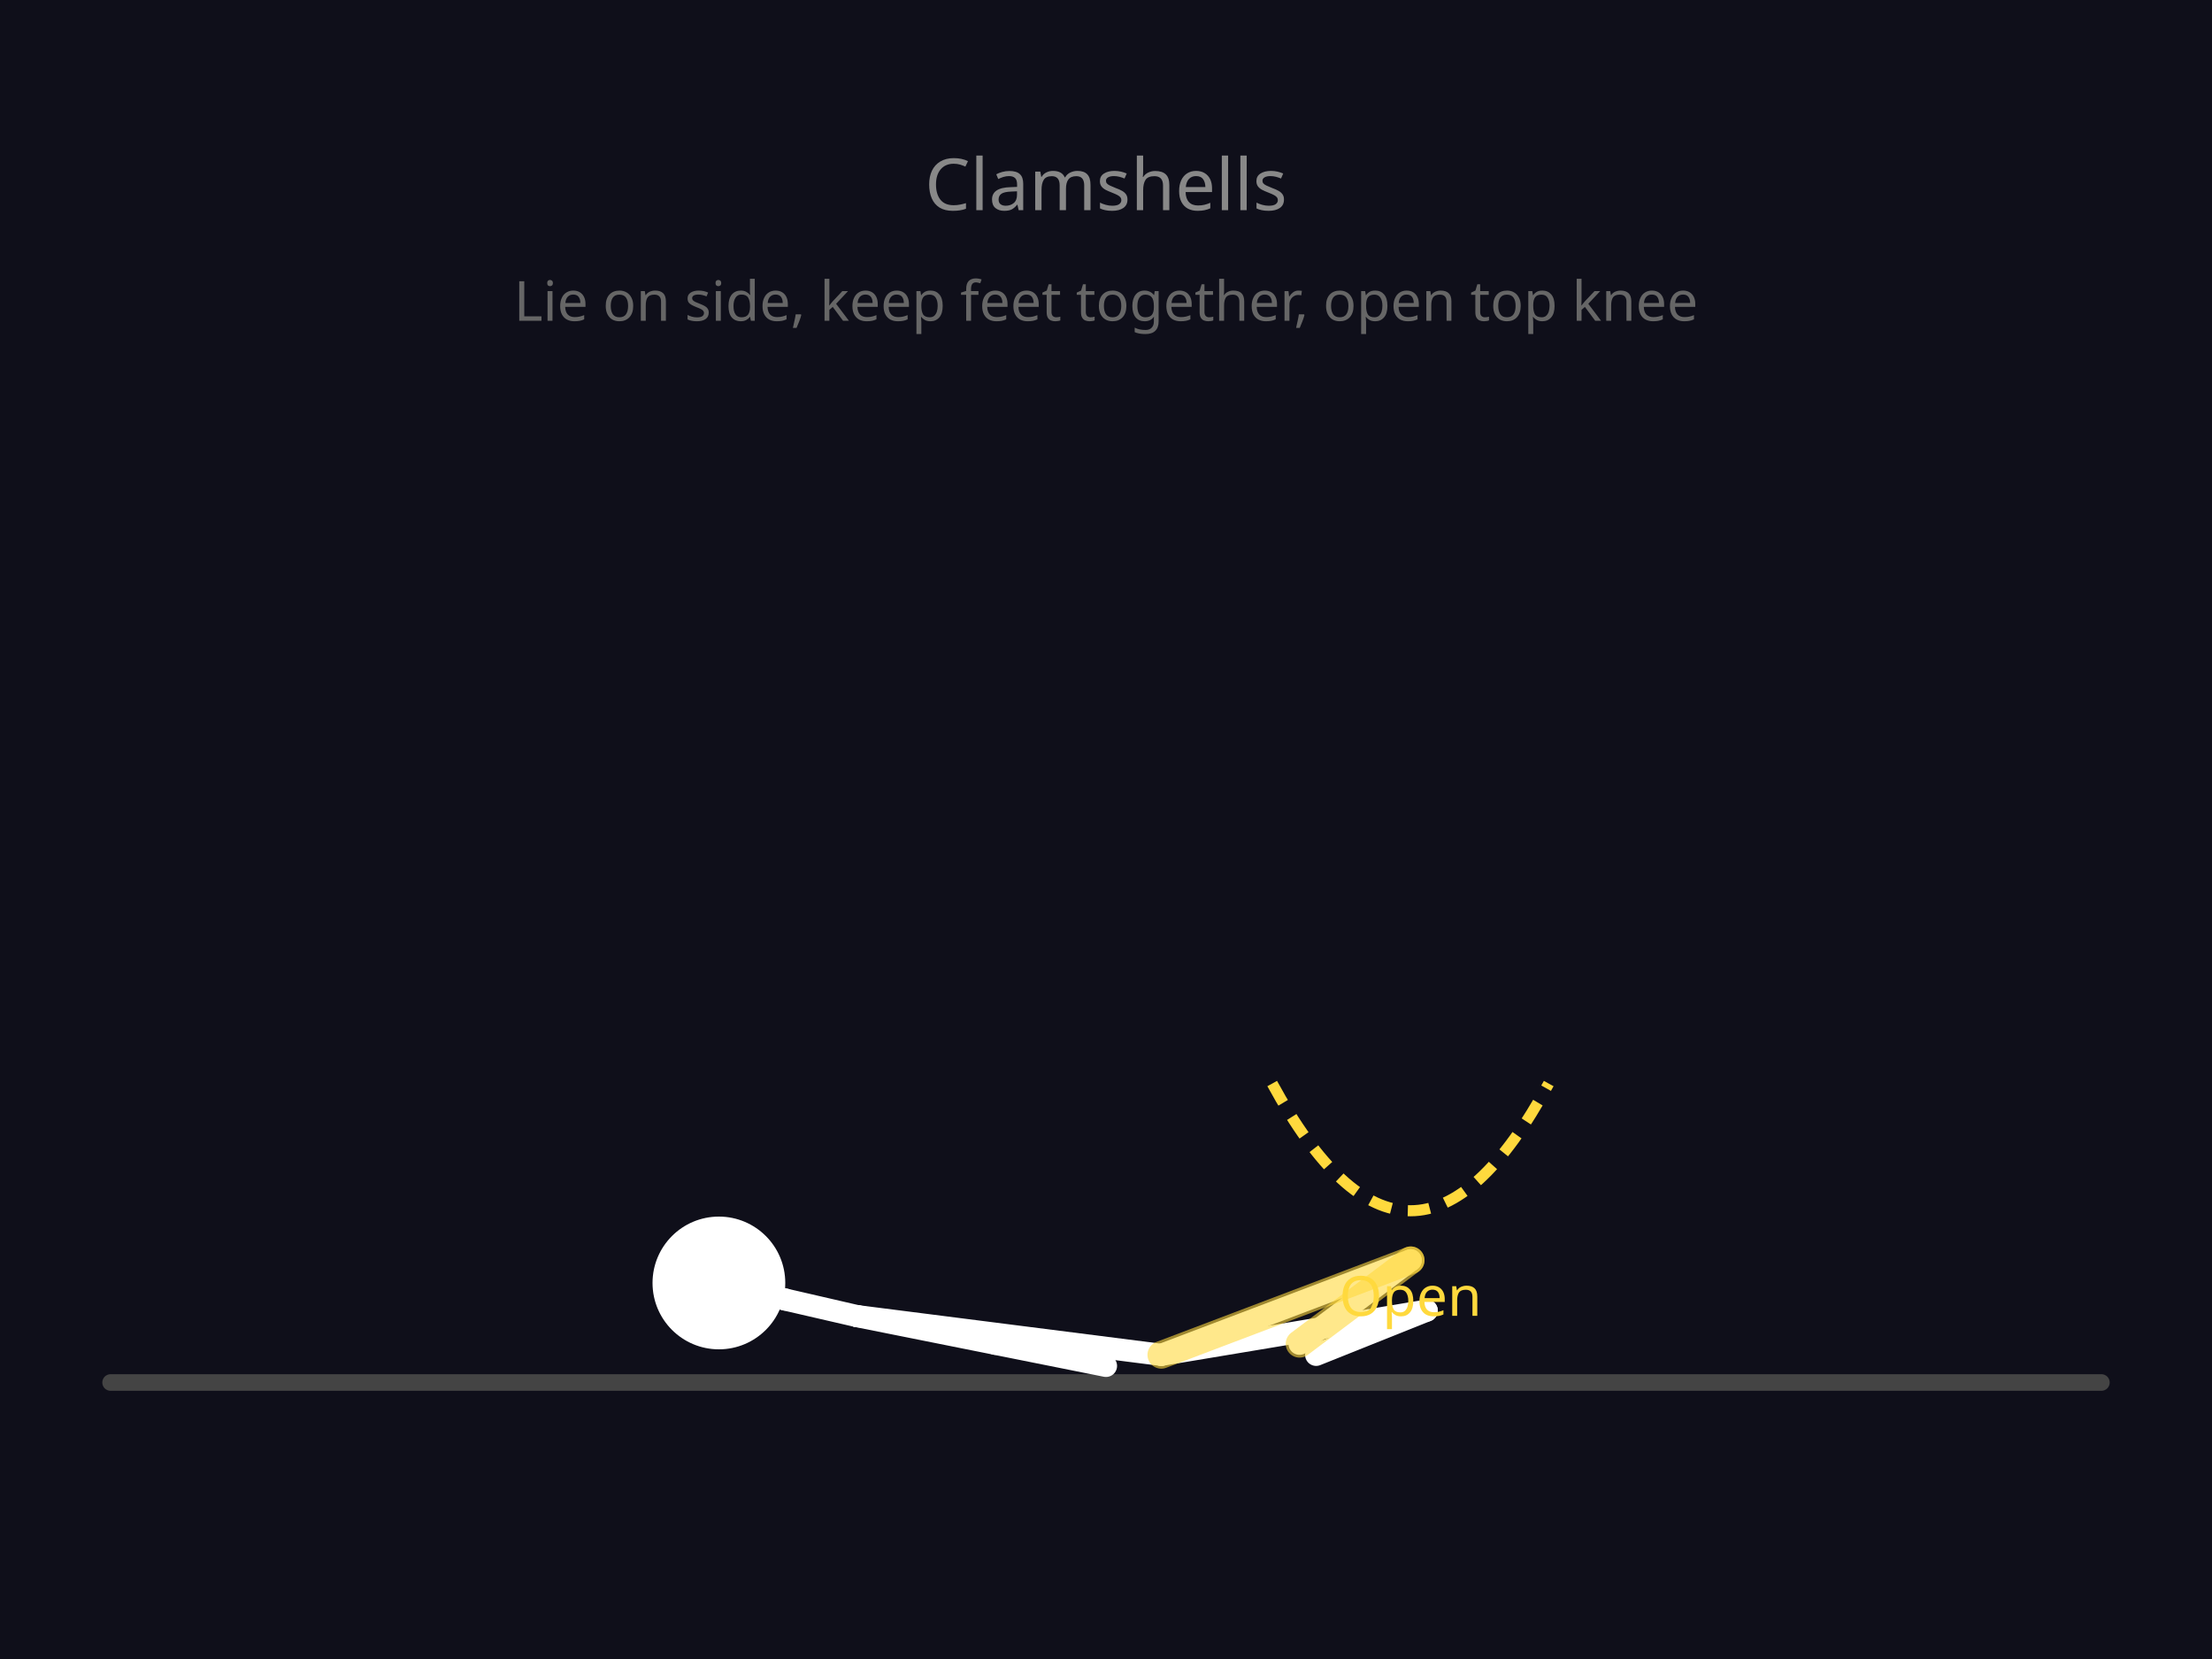
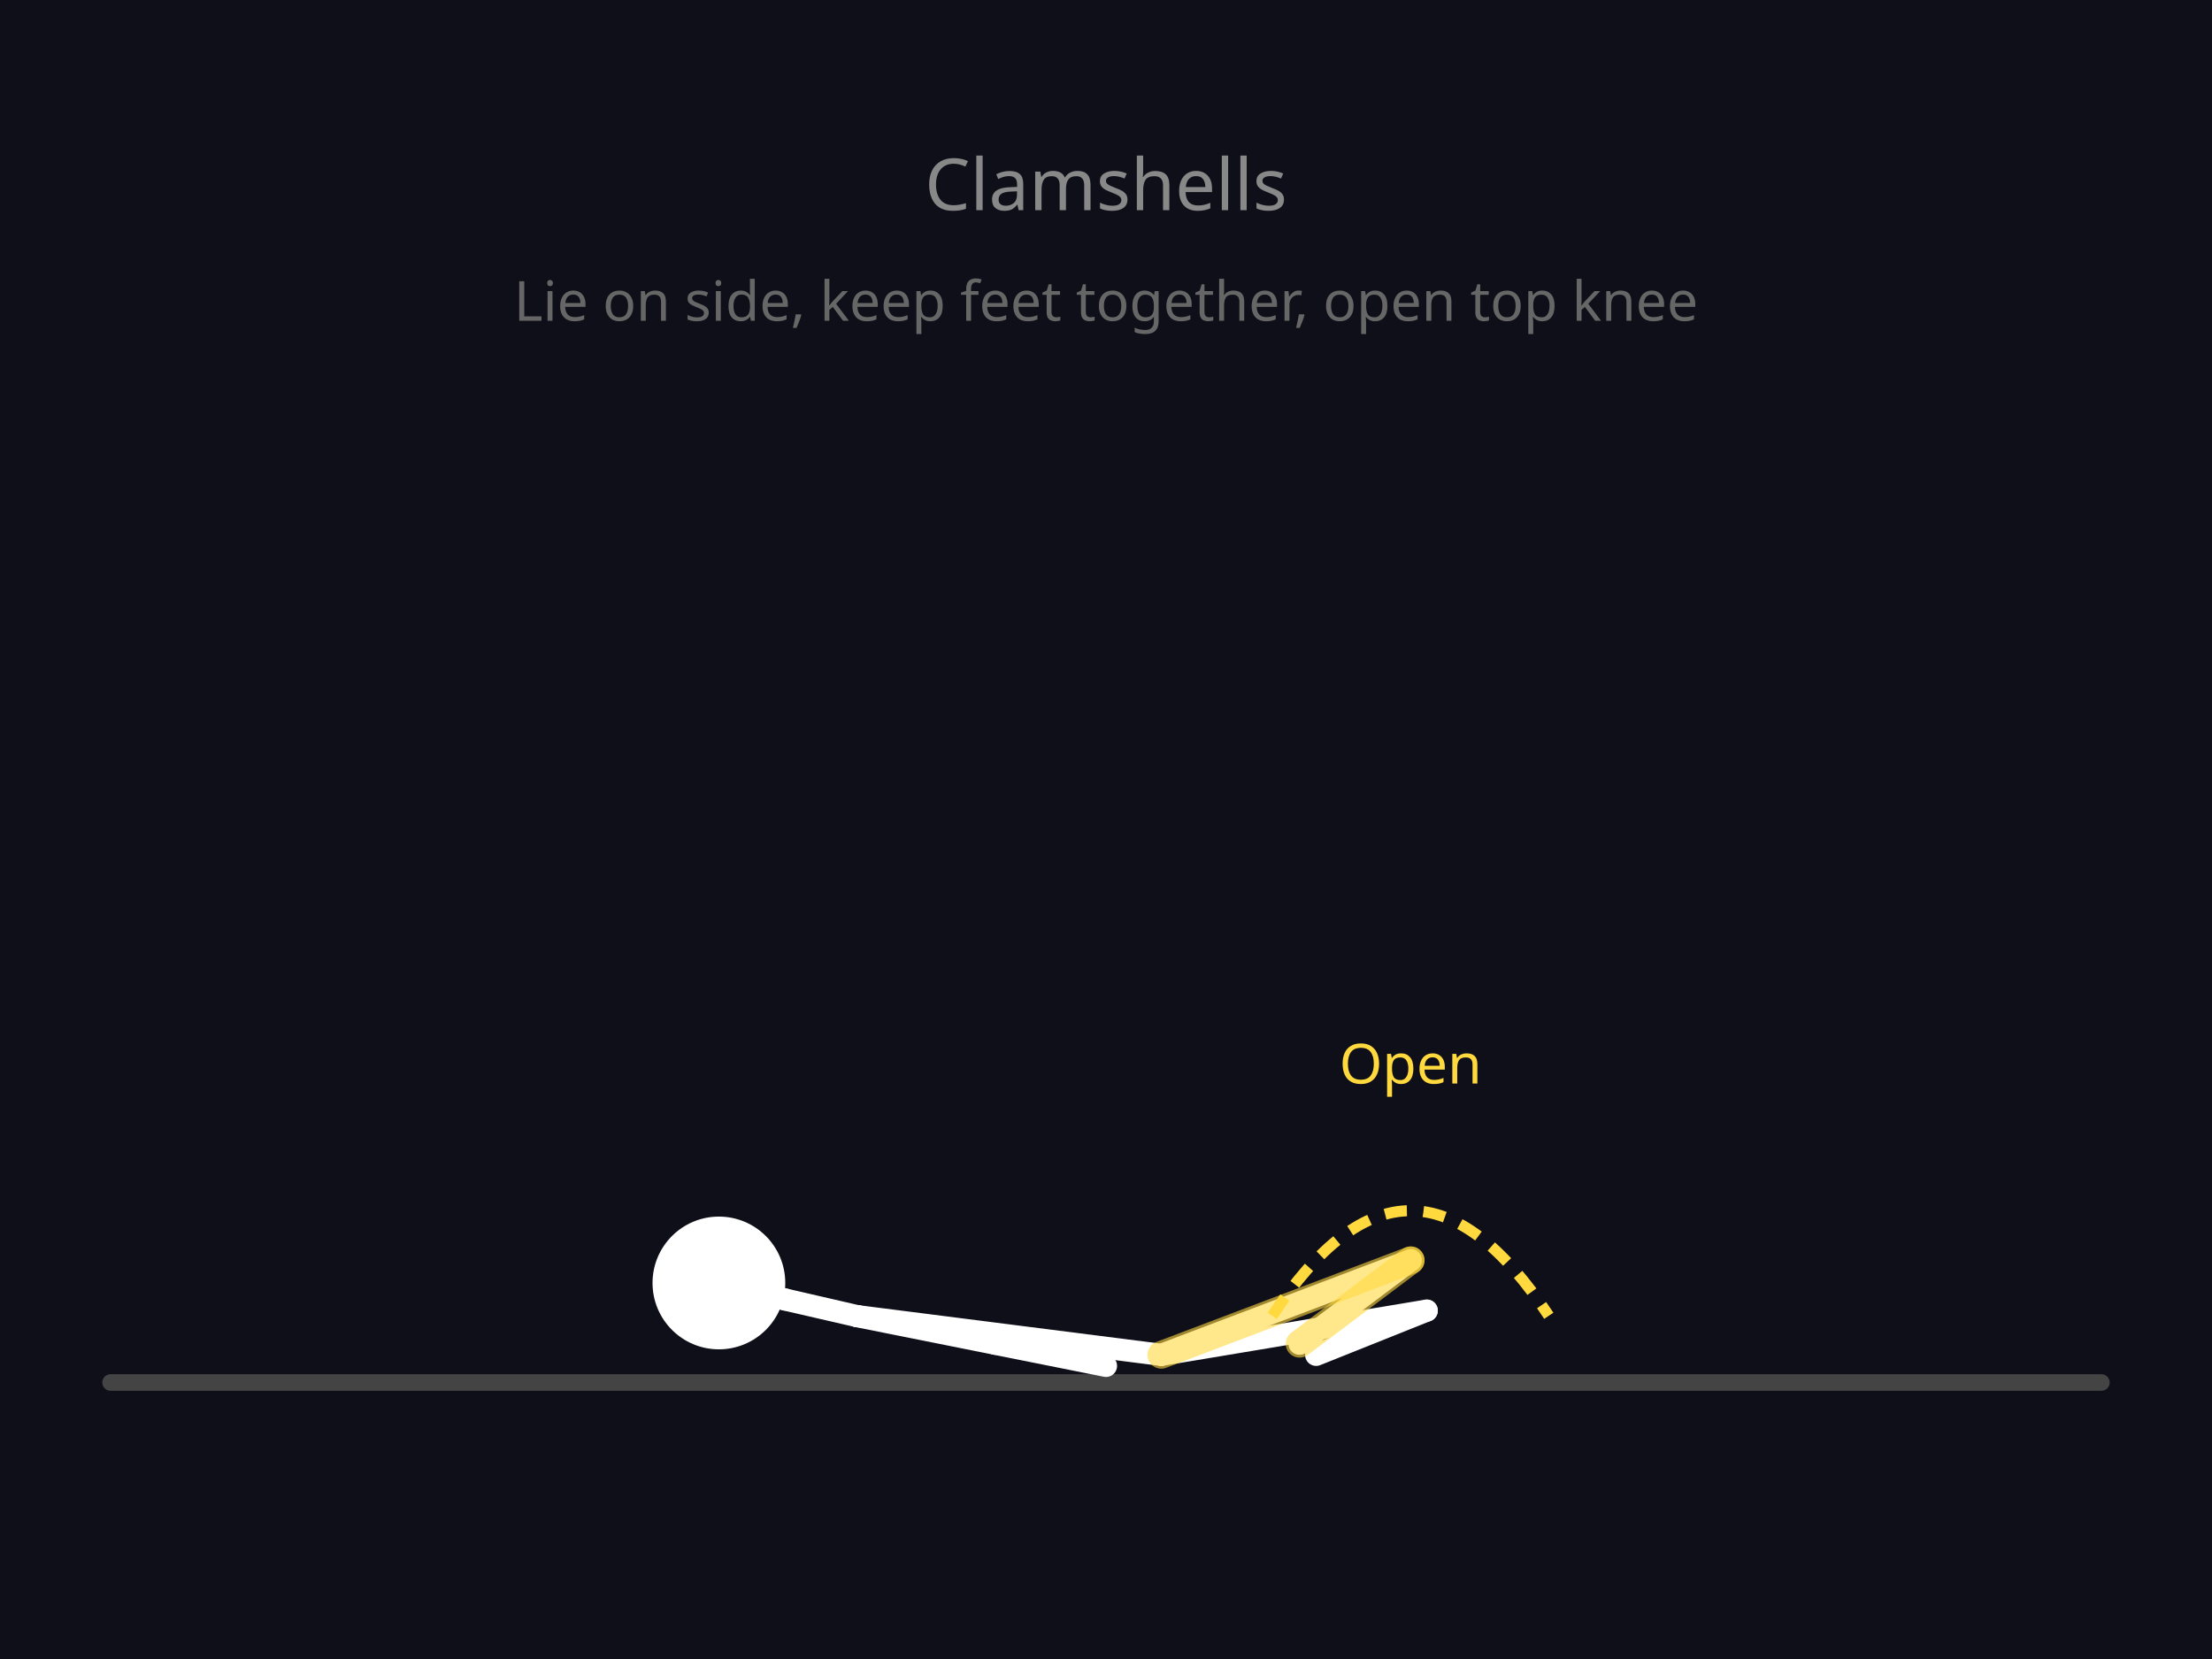
<svg xmlns="http://www.w3.org/2000/svg" viewBox="0 0 400 300">
  <rect width="400" height="300" fill="#0f0f1a" />
  <line x1="20" y1="250" x2="380" y2="250" stroke="#444" stroke-width="3" stroke-linecap="round" />
  <text x="200" y="38" fill="#888" font-size="13" font-family="sans-serif" text-anchor="middle">Clamshells</text>
  <text x="200" y="58" fill="#666" font-size="10" font-family="sans-serif" text-anchor="middle">Lie on side, keep feet together, open top knee</text>
  <g stroke="#555" stroke-width="2" fill="none" stroke-linecap="round" stroke-linejoin="round" opacity="0.25">
    <circle cx="130" cy="232" r="12" fill="#444" stroke="none" />
    <line x1="130" y1="232" x2="142" y2="235" />
    <line x1="142" y1="235" x2="155" y2="238" />
    <line x1="155" y1="238" x2="210" y2="245" />
    <line x1="155" y1="238" x2="180" y2="243" />
    <line x1="180" y1="243" x2="200" y2="247" />
    <line x1="210" y1="245" x2="258" y2="237" />
    <line x1="258" y1="237" x2="238" y2="245" />
    <line x1="210" y1="245" x2="255" y2="228" />
    <line x1="255" y1="228" x2="235" y2="243" />
  </g>
  <g stroke="#FFF" stroke-width="4" fill="none" stroke-linecap="round" stroke-linejoin="round">
    <circle cx="130" cy="232" r="12" fill="#FFF" stroke="none" />
    <line x1="130" y1="232" x2="142" y2="235" />
    <line x1="142" y1="235" x2="155" y2="238" />
    <line x1="155" y1="238" x2="210" y2="245" />
    <line x1="155" y1="238" x2="180" y2="243" />
    <line x1="180" y1="243" x2="200" y2="247" />
    <line x1="210" y1="245" x2="258" y2="237" />
    <line x1="258" y1="237" x2="238" y2="245" />
    <line x1="210" y1="245" x2="255.1" y2="227.9" />
    <line x1="255.1" y1="227.9" x2="235" y2="243" />
    <line x1="210" y1="245" x2="255.1" y2="227.9" stroke="#FFD93D" stroke-width="5" opacity="0.6" />
    <line x1="255.1" y1="227.9" x2="235" y2="243" stroke="#FFD93D" stroke-width="5" opacity="0.6" />
  </g>
-   <path d="M 230.056 195.944 Q 255.056 241.944 280.056 195.944" stroke="#FFD93D" stroke-width="2" fill="none" stroke-dasharray="4,3" />
-   <text x="255.056" y="237.944" fill="#FFD93D" font-size="10" text-anchor="middle" font-family="sans-serif">Open</text>
+   <path d="M 230.069 237.931 Q 255.069 199.931 280.069 237.931" stroke="#FFD93D" stroke-width="2" fill="none" stroke-dasharray="4,3" />
+   <text x="255.069" y="195.931" fill="#FFD93D" font-size="10" text-anchor="middle" font-family="sans-serif">Open</text>
</svg>
